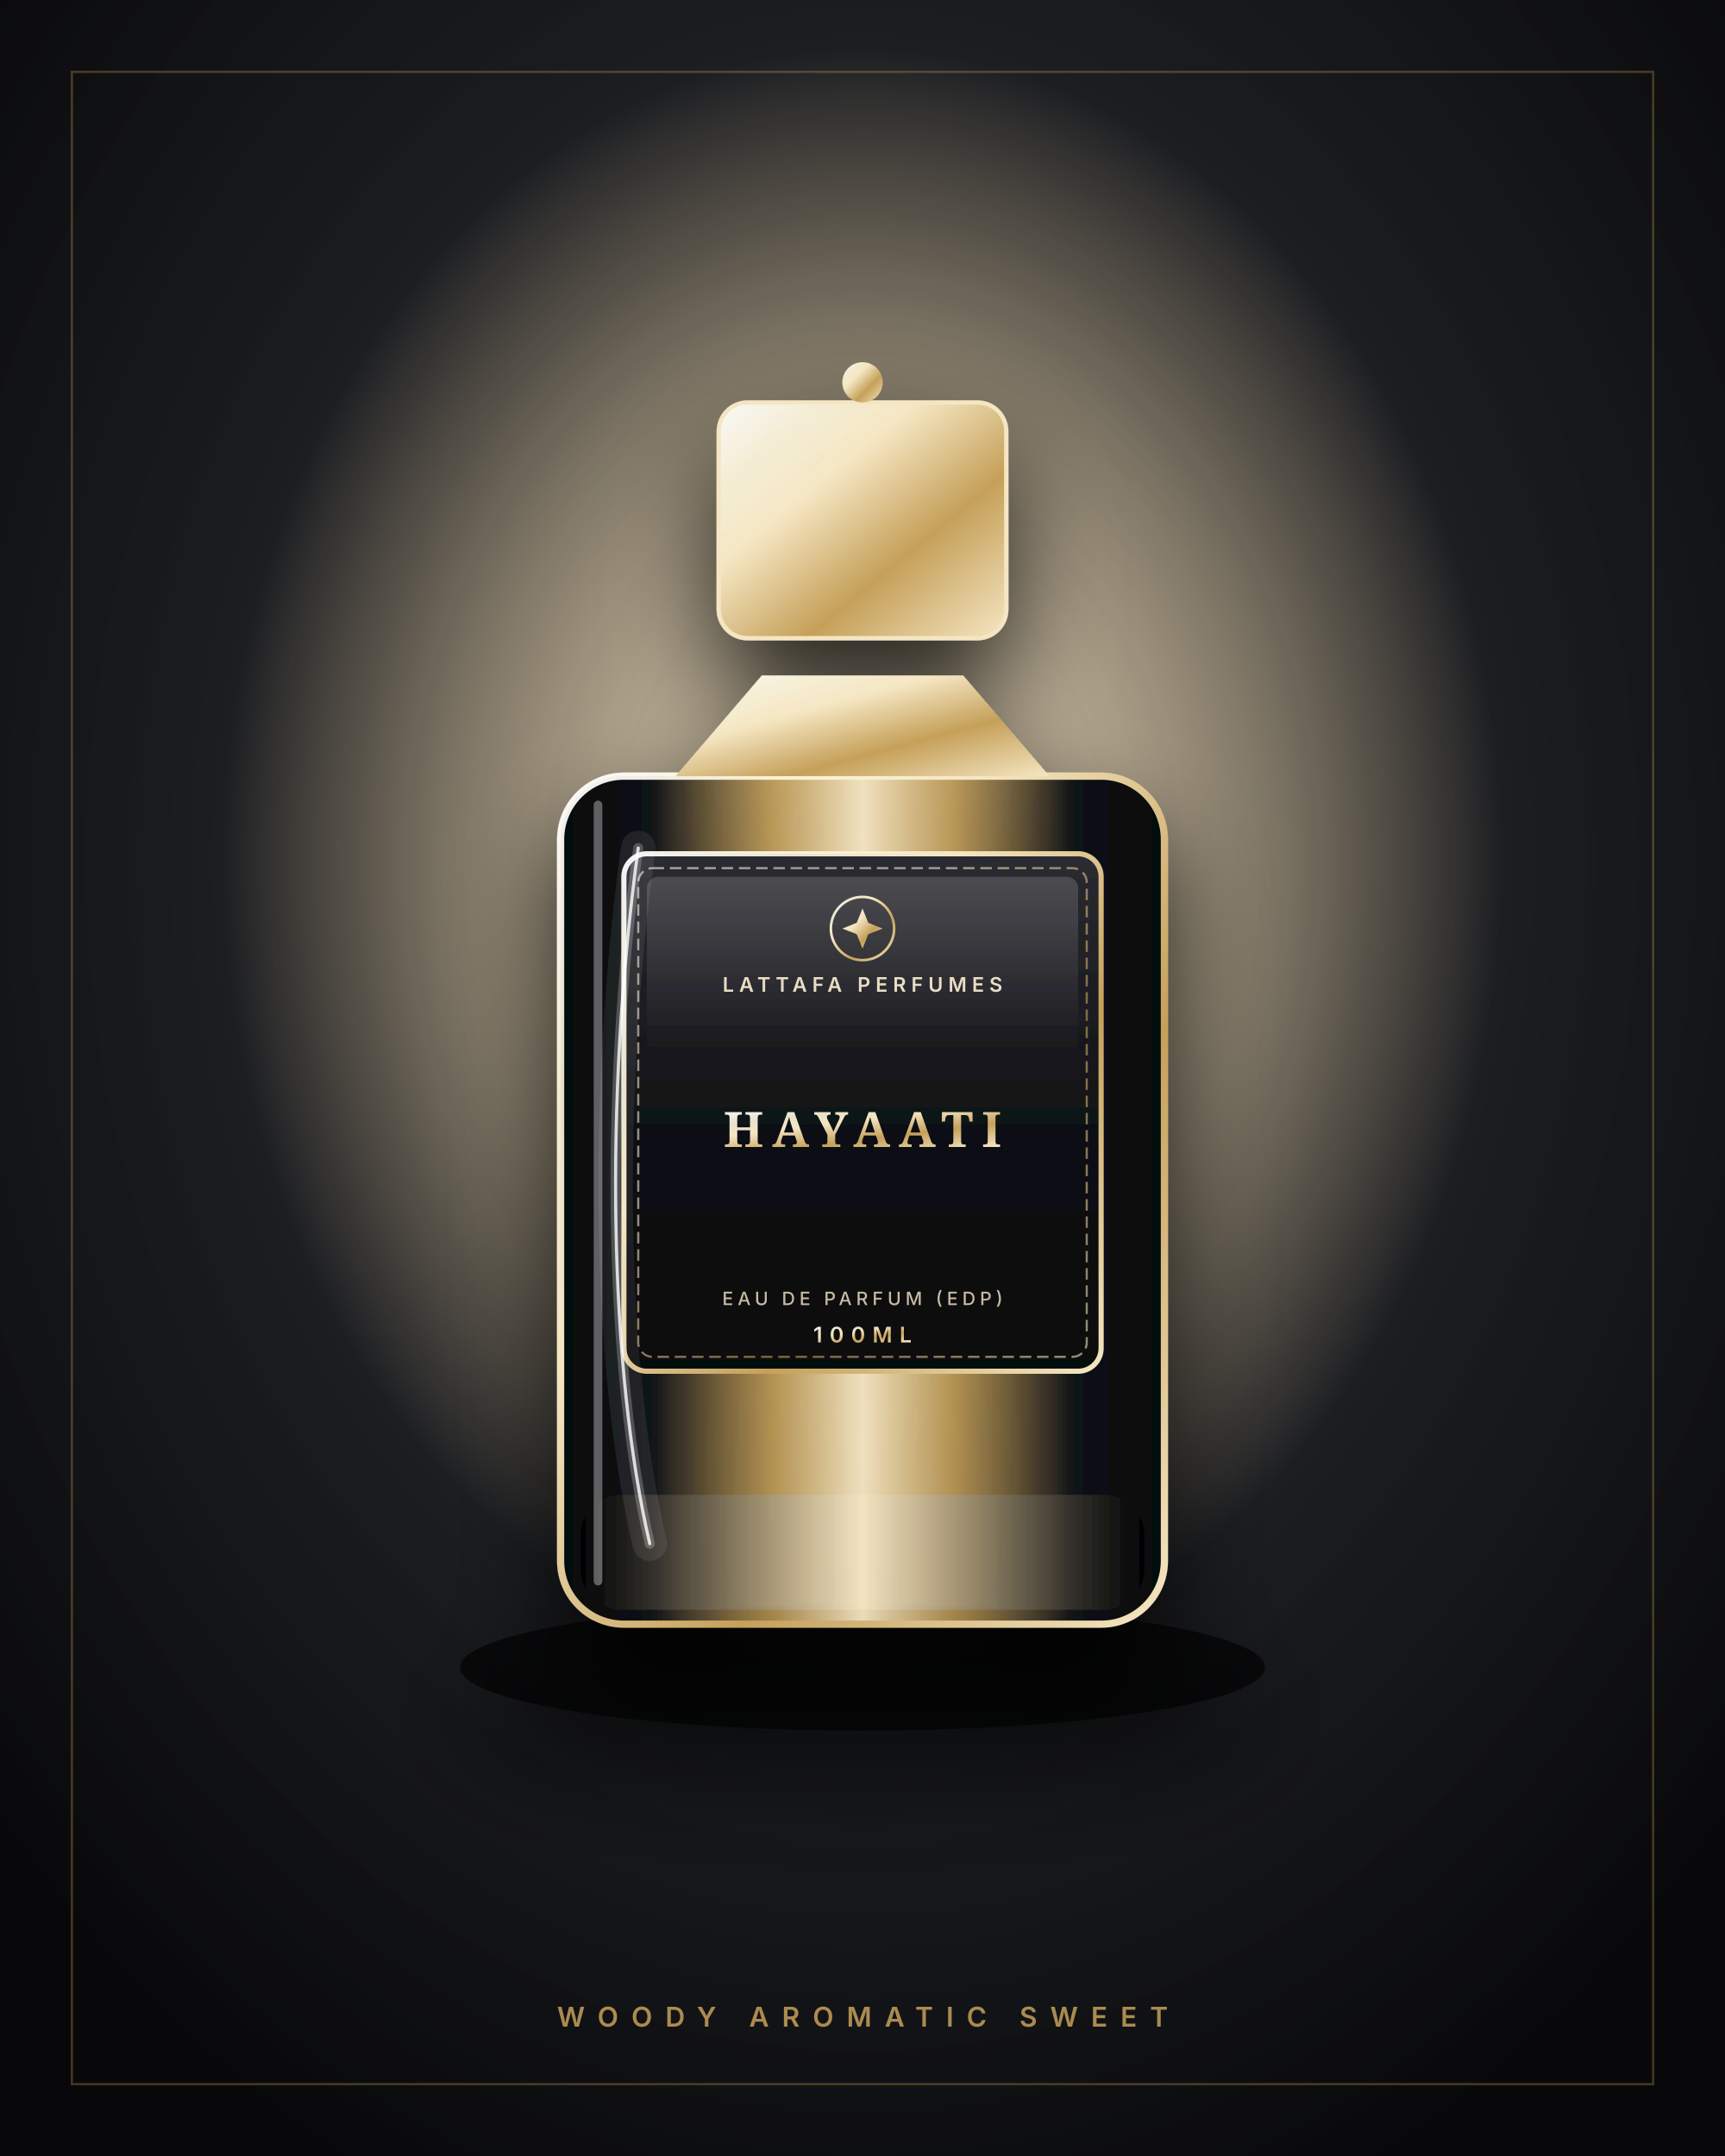
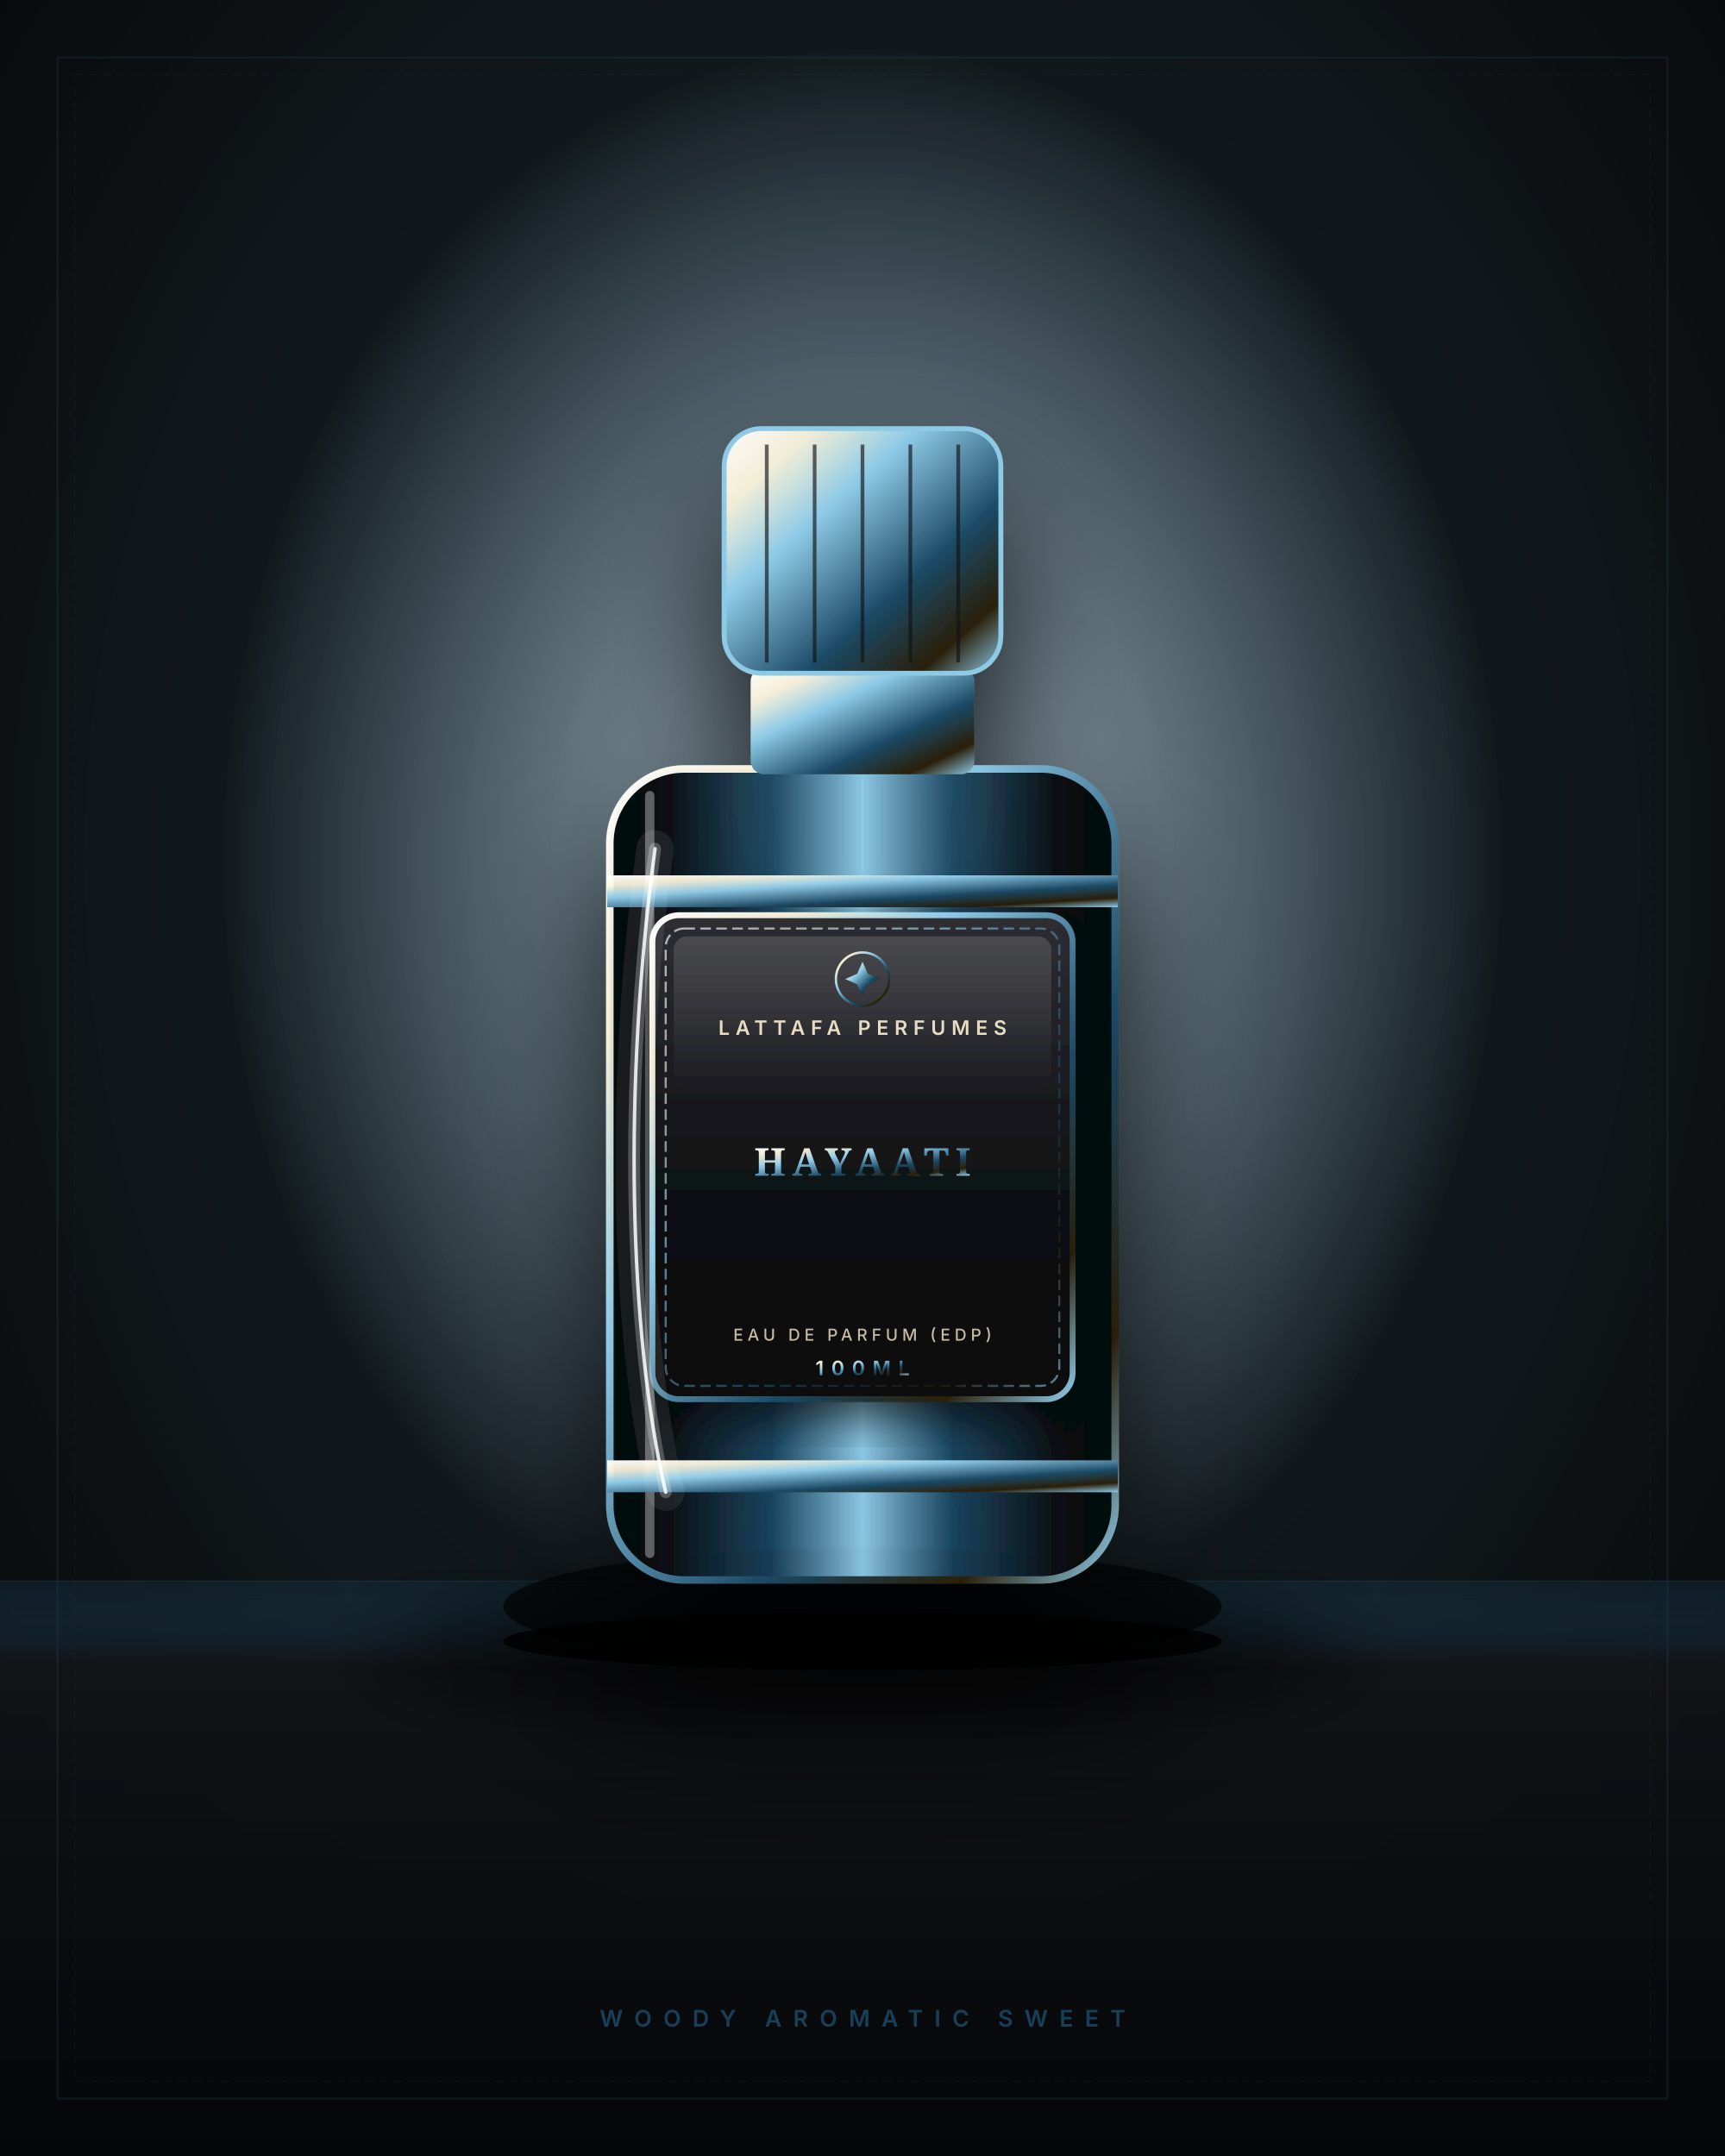
- <svg xmlns="http://www.w3.org/2000/svg" viewBox="0 0 600 750" width="600" height="750">
+ <svg xmlns="http://www.w3.org/2000/svg" viewBox="0 0 1200 1500" width="1200" height="1500">
  <defs>
    <radialGradient id="ambG" cx="50%" cy="40%" r="68%">
-       <stop offset="0%" stop-color="#c5a059" stop-opacity="0.32" />
-       <stop offset="55%" stop-color="#111317" stop-opacity="0.95" />
+       <stop offset="0%" stop-color="#1b4965" stop-opacity="0.36" />
+       <stop offset="55%" stop-color="#081014" stop-opacity="0.96" />
      <stop offset="100%" stop-color="#08080a" />
    </radialGradient>
+     <linearGradient id="pedestalG" x1="0%" y1="0%" x2="0%" y2="100%">
+       <stop offset="0%" stop-color="#1b4965" stop-opacity="0.22" />
+       <stop offset="15%" stop-color="#121317" stop-opacity="0.95" />
+       <stop offset="100%" stop-color="#050608" />
+     </linearGradient>
    <linearGradient id="metalG" x1="0%" y1="0%" x2="100%" y2="100%">
-       <stop offset="0%" stop-color="#ffffff" stop-opacity="0.95" />
-       <stop offset="18%" stop-color="#fff8df" stop-opacity="0.9" />
-       <stop offset="35%" stop-color="#f5e6c3" />
-       <stop offset="65%" stop-color="#c5a059" />
-       <stop offset="100%" stop-color="#f5e6c3" />
+       <stop offset="0%" stop-color="#ffffff" stop-opacity="0.98" />
+       <stop offset="16%" stop-color="#fff8df" stop-opacity="0.92" />
+       <stop offset="35%" stop-color="#8ecae6" />
+       <stop offset="65%" stop-color="#1b4965" />
+       <stop offset="85%" stop-color="#2a1f0a" />
+       <stop offset="100%" stop-color="#8ecae6" />
    </linearGradient>
    <linearGradient id="bodyG" x1="0%" y1="0%" x2="100%" y2="0%">
      <stop offset="0%" stop-color="#050609" />
-       <stop offset="15%" stop-color="#111317" />
-       <stop offset="35%" stop-color="#c5a059" stop-opacity="0.8" />
-       <stop offset="50%" stop-color="#f5e6c3" stop-opacity="0.95" />
-       <stop offset="65%" stop-color="#c5a059" stop-opacity="0.8" />
-       <stop offset="85%" stop-color="#111317" />
+       <stop offset="12%" stop-color="#081014" />
+       <stop offset="32%" stop-color="#1b4965" stop-opacity="0.82" />
+       <stop offset="50%" stop-color="#8ecae6" stop-opacity="0.96" />
+       <stop offset="68%" stop-color="#1b4965" stop-opacity="0.82" />
+       <stop offset="88%" stop-color="#081014" />
      <stop offset="100%" stop-color="#050609" />
    </linearGradient>
    <linearGradient id="baseG" x1="0%" y1="0%" x2="100%" y2="0%">
-       <stop offset="0%" stop-color="#000000" stop-opacity="0.8" />
-       <stop offset="50%" stop-color="#f5e6c3" stop-opacity="0.75" />
-       <stop offset="100%" stop-color="#000000" stop-opacity="0.8" />
+       <stop offset="0%" stop-color="#000000" stop-opacity="0.85" />
+       <stop offset="50%" stop-color="#8ecae6" stop-opacity="0.8" />
+       <stop offset="100%" stop-color="#000000" stop-opacity="0.85" />
    </linearGradient>
    <linearGradient id="labelG" x1="0%" y1="0%" x2="0%" y2="100%">
-       <stop offset="0%" stop-color="#2b2b31" />
-       <stop offset="50%" stop-color="#111216" />
-       <stop offset="100%" stop-color="#06070a" />
+       <stop offset="0%" stop-color="#2e2e34" />
+       <stop offset="50%" stop-color="#121317" />
+       <stop offset="100%" stop-color="#07080a" />
    </linearGradient>
    <linearGradient id="labelSheen" x1="0%" y1="0%" x2="0%" y2="100%">
-       <stop offset="0%" stop-color="#ffffff" stop-opacity="0.75" />
+       <stop offset="0%" stop-color="#ffffff" stop-opacity="0.8" />
      <stop offset="100%" stop-color="#ffffff" stop-opacity="0" />
    </linearGradient>
+     <filter id="softShadow" x="-20%" y="-20%" width="140%" height="140%">
+       <feGaussianBlur stdDeviation="24" />
+     </filter>
    <filter id="flaconShadow" x="-30%" y="-20%" width="160%" height="150%">
-       <feDropShadow dx="0" dy="18" stdDeviation="18" flood-color="#000000" flood-opacity="0.8" />
+       <feDropShadow dx="0" dy="28" stdDeviation="26" flood-color="#000000" flood-opacity="0.85" />
+     </filter>
+     <filter id="plaqueShadow" x="-10%" y="-10%" width="120%" height="120%">
+       <feDropShadow dx="0" dy="6" stdDeviation="8" flood-color="#000000" flood-opacity="0.65" />
    </filter>
  </defs>
-   <rect width="600" height="750" fill="url(#ambG)" />
-   <rect x="25" y="25" width="550" height="700" fill="none" stroke="#c5a059" stroke-width="0.75" opacity="0.32" />
-   <g transform="translate(300, 365)" filter="url(#flaconShadow)">
-     <ellipse cx="0" cy="215" rx="140" ry="22" fill="#000000" opacity="0.65" />
-     <rect x="-105" y="-95" width="210" height="295" rx="22" fill="url(#bodyG)" stroke="url(#metalG)" stroke-width="2.5" />
-     <rect x="-98" y="155" width="196" height="40" rx="14" fill="url(#baseG)" opacity="0.9" />
-     <line x1="-92" y1="-85" x2="-92" y2="185" stroke="#ffffff" stroke-width="3" stroke-linecap="round" opacity="0.35" />
-     <rect x="-83.0" y="-68.0" width="166" height="180" rx="8" fill="url(#labelG)" stroke="url(#metalG)" stroke-width="1.8" />
-     <rect x="-78.0" y="-63.0" width="156" height="170" rx="5" fill="none" stroke="url(#metalG)" stroke-width="0.75" stroke-dasharray="4,2" opacity="0.6" />
-     <rect x="-75.0" y="-60.0" width="150" height="61.2" rx="4" fill="url(#labelSheen)" opacity="0.22" />
-     <g transform="translate(0, -42.0)">
-       <circle cx="0" cy="0" r="11" fill="none" stroke="url(#metalG)" stroke-width="0.9" />
-       <polygon points="0,-7 2,-2 7,0 2,2 0,7 -2,2 -7,0 -2,-2" fill="url(#metalG)" />
+   <rect width="1200" height="1500" fill="url(#ambG)" />
+   <rect x="0" y="1100" width="1200" height="400" fill="url(#pedestalG)" />
+   <line x1="0" y1="1100" x2="1200" y2="1100" stroke="#1b4965" stroke-width="0.8" opacity="0.35" />
+   <ellipse cx="600" cy="1150" rx="340" ry="42" fill="#000000" opacity="0.5" filter="url(#softShadow)" />
+   <ellipse cx="600" cy="1142" rx="250" ry="20" fill="#000000" opacity="0.85" />
+   <rect x="40" y="40" width="1120" height="1420" fill="none" stroke="#1b4965" stroke-width="1.2" opacity="0.28" />
+   <rect x="52" y="52" width="1096" height="1396" fill="none" stroke="#1b4965" stroke-width="0.6" stroke-dasharray="6,4" opacity="0.18" />
+   <g transform="translate(600, 720) scale(1.85)" filter="url(#flaconShadow)">
+     <ellipse cx="0" cy="215" rx="135" ry="22" fill="#000000" opacity="0.65" />
+     <rect x="-95" y="-100" width="190" height="305" rx="28" fill="url(#bodyG)" stroke="url(#metalG)" stroke-width="2.8" />
+     <line x1="-80" y1="-90" x2="-80" y2="195" stroke="#ffffff" stroke-width="3.5" stroke-linecap="round" opacity="0.35" />
+     <rect x="-96" y="-60" width="192" height="12" fill="url(#metalG)" />
+     <rect x="-96" y="160" width="192" height="12" fill="url(#metalG)" />
+     <g filter="url(#plaqueShadow)">
+       <rect x="-79.0" y="-45.0" width="158" height="182" rx="10" fill="url(#labelG)" stroke="url(#metalG)" stroke-width="2.2" />
+       <rect x="-74.0" y="-40.0" width="148" height="172" rx="7" fill="none" stroke="url(#metalG)" stroke-width="0.8" stroke-dasharray="4,2" opacity="0.65" />
+       <rect x="-71.0" y="-37.0" width="142" height="58.2" rx="5" fill="url(#labelSheen)" opacity="0.18" />
+       <g transform="translate(0, -21.0)">
+         <circle cx="0" cy="0" r="10" fill="none" stroke="url(#metalG)" stroke-width="0.9" />
+         <polygon points="0,-6.5 2,-2 6.5,0 2,2 0,6.5 -2,2 -6.5,0 -2,-2" fill="url(#metalG)" />
+       </g>
+       <text x="0" y="0.0" font-family="'Inter', sans-serif" font-size="7.5" font-weight="600" letter-spacing="2.2" fill="#e8dcc4" text-anchor="middle">LATTAFA PERFUMES</text>
+       <line x1="-61.0" y1="8.0" x2="61.0" y2="8.0" stroke="url(#metalG)" stroke-width="0.6" opacity="0.55" />
+       <text x="0" y="53.0" font-family="'Cinzel', serif" font-size="14.5" font-weight="700" letter-spacing="2.4" fill="url(#metalG)" text-anchor="middle">HAYAATI</text>
+       <line x1="-57.0" y1="101.0" x2="57.0" y2="101.0" stroke="url(#metalG)" stroke-width="0.6" opacity="0.55" />
+       <text x="0" y="115.0" font-family="'Inter', sans-serif" font-size="6.2" font-weight="500" letter-spacing="1.6" fill="#c8bba4" text-anchor="middle">EAU DE PARFUM (EDP)</text>
+       <text x="0" y="128.0" font-family="'Inter', sans-serif" font-size="7.5" font-weight="600" letter-spacing="2.8" fill="url(#metalG)" text-anchor="middle">100ML</text>
    </g>
-     <text x="0" y="-20.0" font-family="'Inter', sans-serif" font-size="7" font-weight="600" letter-spacing="1.8" fill="#e8dcc4" text-anchor="middle">LATTAFA PERFUMES</text>
-     <line x1="-63.0" y1="-12.0" x2="63.0" y2="-12.0" stroke="url(#metalG)" stroke-width="0.6" opacity="0.5" />
-     <text x="0" y="34" font-family="'Cinzel', serif" font-size="17" font-weight="700" letter-spacing="3" fill="url(#metalG)" text-anchor="middle">HAYAATI</text>
-     <line x1="-59.0" y1="74.0" x2="59.0" y2="74.0" stroke="url(#metalG)" stroke-width="0.6" opacity="0.5" />
-     <text x="0" y="89.0" font-family="'Inter', sans-serif" font-size="6.4" font-weight="500" letter-spacing="1.5" fill="#c8bba4" text-anchor="middle">EAU DE PARFUM (EDP)</text>
-     <text x="0" y="102.0" font-family="'Inter', sans-serif" font-size="7.5" font-weight="600" letter-spacing="2.5" fill="url(#metalG)" text-anchor="middle">100ML</text>
-     <path d="M-65,-95 L-35,-130 L35,-130 L65,-95 Z" fill="url(#metalG)" />
-     <rect x="-50" y="-225" width="100" height="82" rx="10" fill="url(#metalG)" stroke="#f5e6c3" stroke-width="1.5" />
-     <circle cx="0" cy="-232" r="7" fill="url(#metalG)" />
-     <path d="M-78,-70 C-90,18 -88,112 -74,172" fill="none" stroke="#ffffff" stroke-width="12" stroke-linecap="round" opacity="0.08" />
-     <path d="M-78,-70 C-90,18 -88,112 -74,172" fill="none" stroke="#ffffff" stroke-width="3.5" stroke-linecap="round" opacity="0.22" />
-     <path d="M-78,-70 C-90,18 -88,112 -74,172" fill="none" stroke="#ffffff" stroke-width="1.1" stroke-linecap="round" opacity="0.8" />
+     <rect x="-42" y="-138" width="84" height="40" rx="5" fill="url(#metalG)" />
+     <rect x="-52" y="-228" width="104" height="92" rx="14" fill="url(#metalG)" stroke="#8ecae6" stroke-width="1.8" />
+     <line x1="-36" y1="-222" x2="-36" y2="-140" stroke="#121316" stroke-width="1.4" opacity="0.65" />
+     <line x1="-18" y1="-222" x2="-18" y2="-140" stroke="#121316" stroke-width="1.4" opacity="0.65" />
+     <line x1="0" y1="-222" x2="0" y2="-140" stroke="#121316" stroke-width="1.4" opacity="0.65" />
+     <line x1="18" y1="-222" x2="18" y2="-140" stroke="#121316" stroke-width="1.4" opacity="0.65" />
+     <line x1="36" y1="-222" x2="36" y2="-140" stroke="#121316" stroke-width="1.4" opacity="0.65" />
+     <path d="M-78,-70 C-90,18 -88,112 -74,172" fill="none" stroke="#ffffff" stroke-width="14" stroke-linecap="round" opacity="0.08" />
+     <path d="M-78,-70 C-90,18 -88,112 -74,172" fill="none" stroke="#ffffff" stroke-width="4.5" stroke-linecap="round" opacity="0.24" />
+     <path d="M-78,-70 C-90,18 -88,112 -74,172" fill="none" stroke="#ffffff" stroke-width="1.3" stroke-linecap="round" opacity="0.85" />
  </g>
-   <text x="300" y="705" font-family="'Inter', sans-serif" font-size="9.5" font-weight="600" letter-spacing="4.5" fill="#c5a059" opacity="0.85" text-anchor="middle">WOODY AROMATIC SWEET</text>
+   <text x="600" y="1410" font-family="'Inter', sans-serif" font-size="16" font-weight="600" letter-spacing="8" fill="#1b4965" opacity="0.85" text-anchor="middle">WOODY AROMATIC SWEET</text>
</svg>
